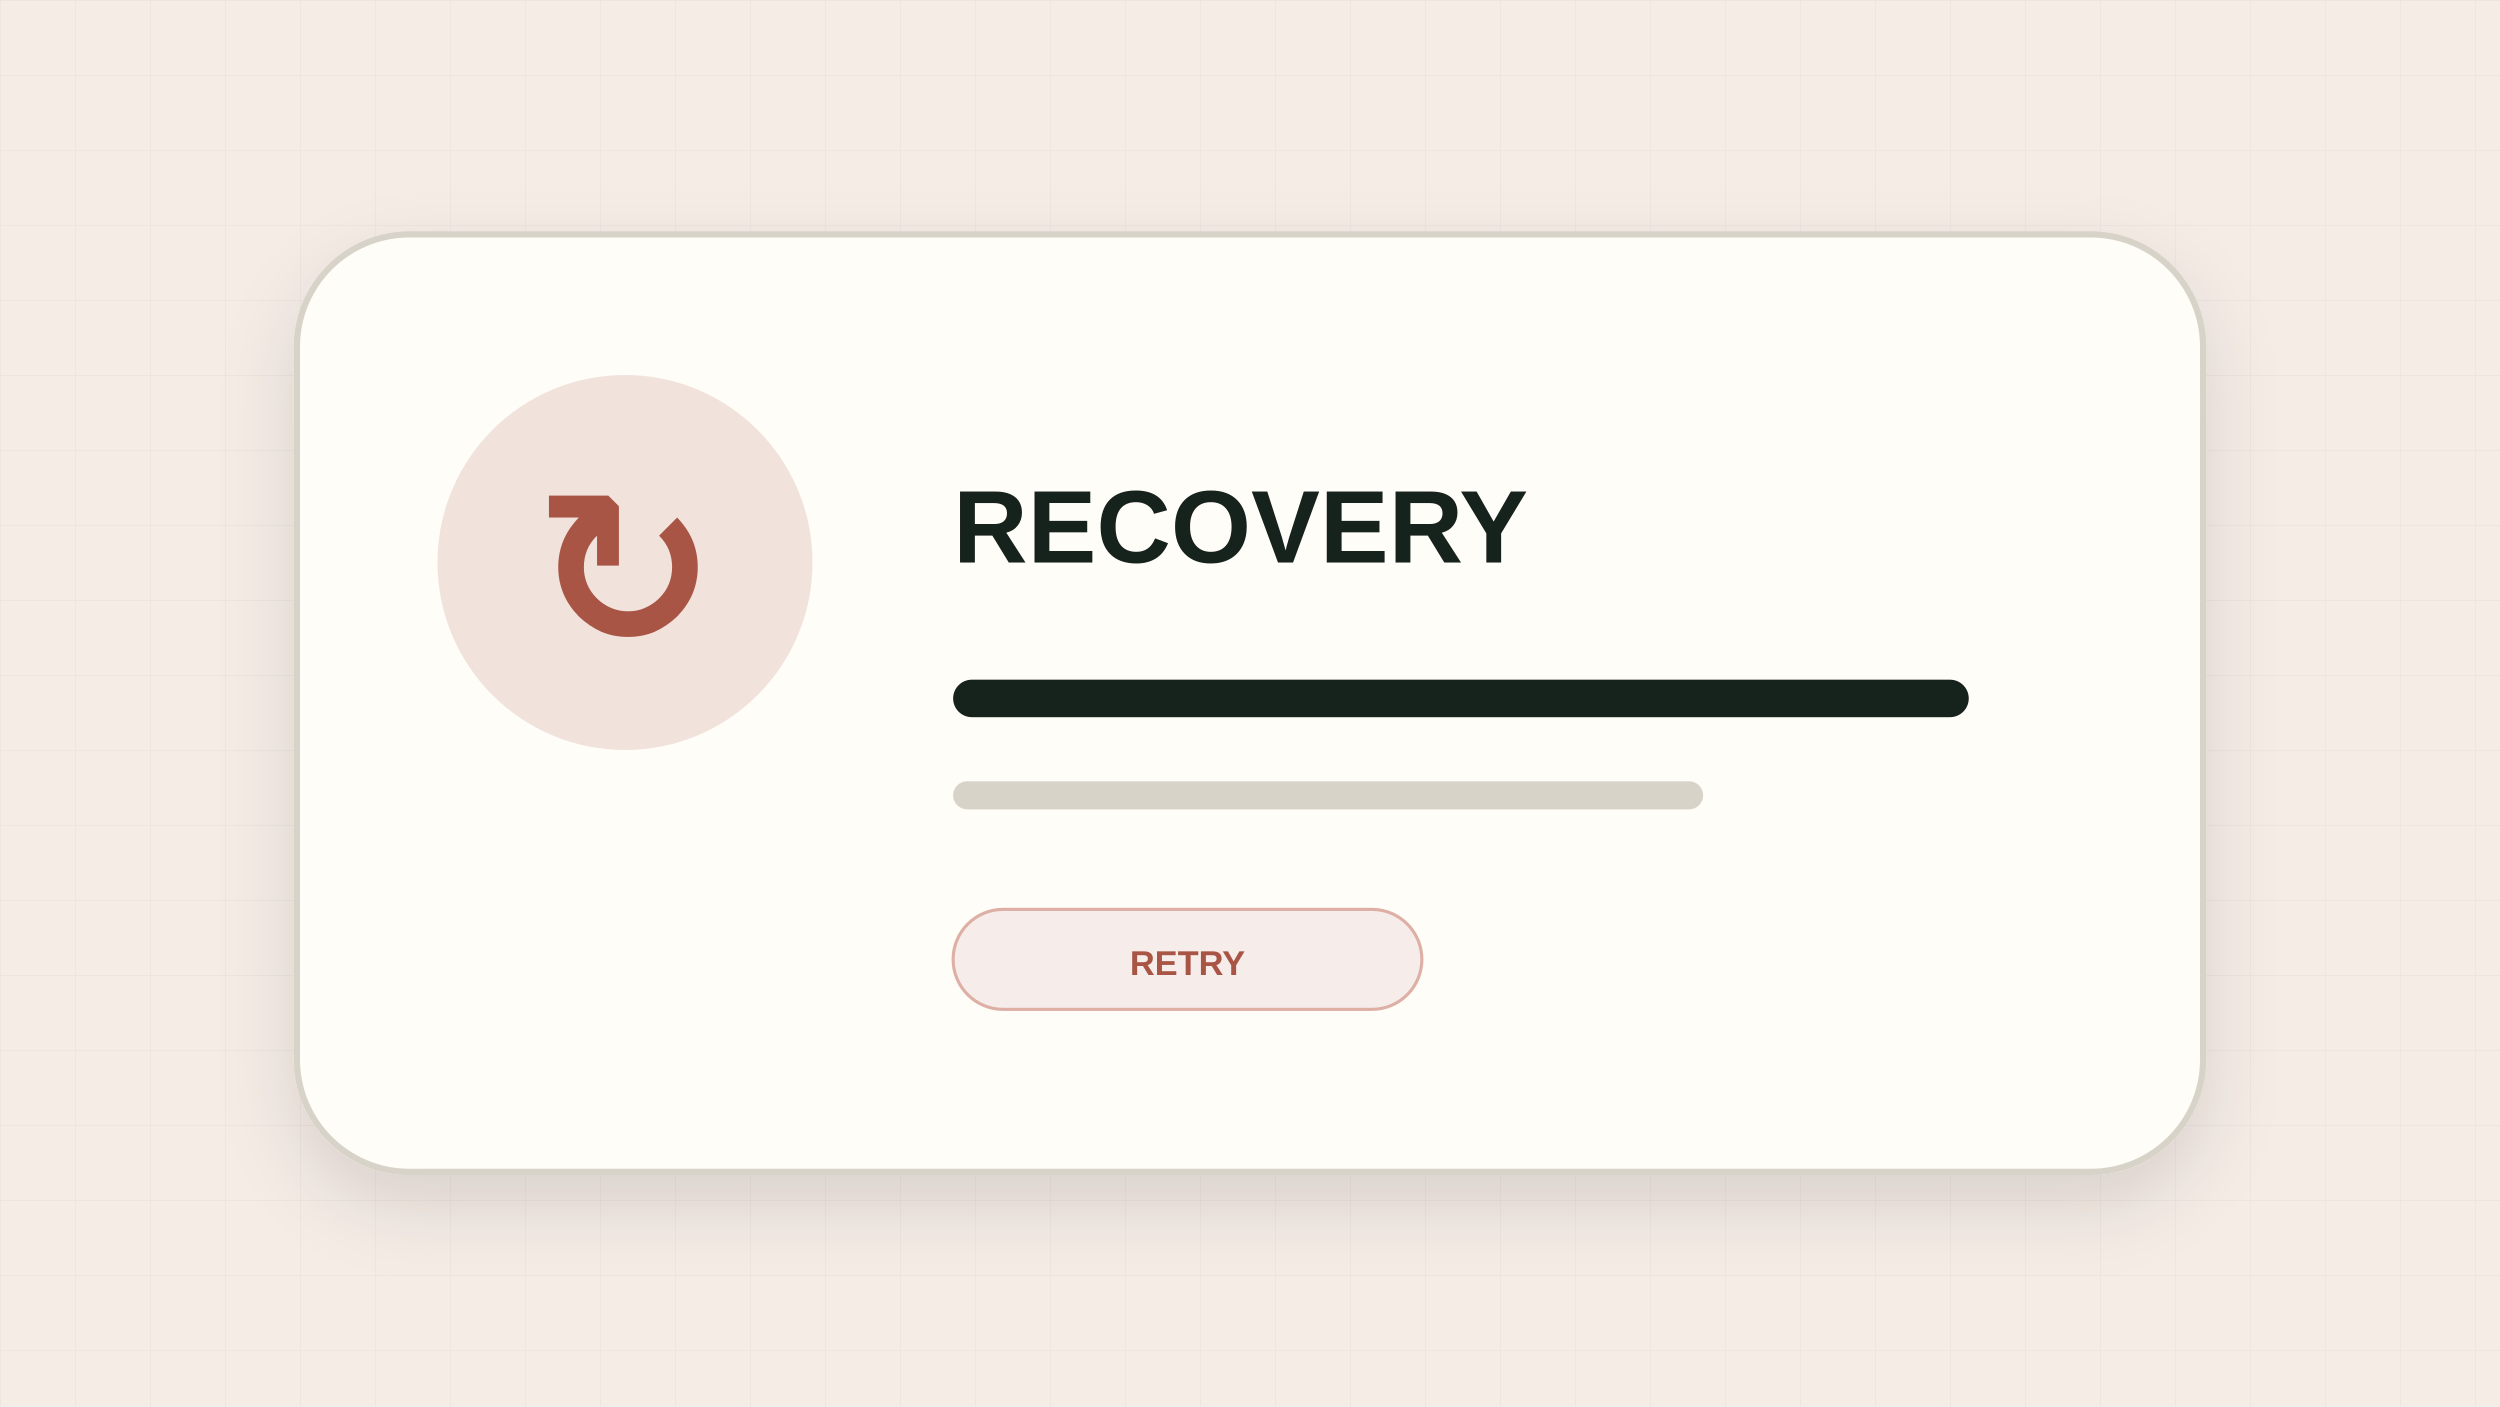
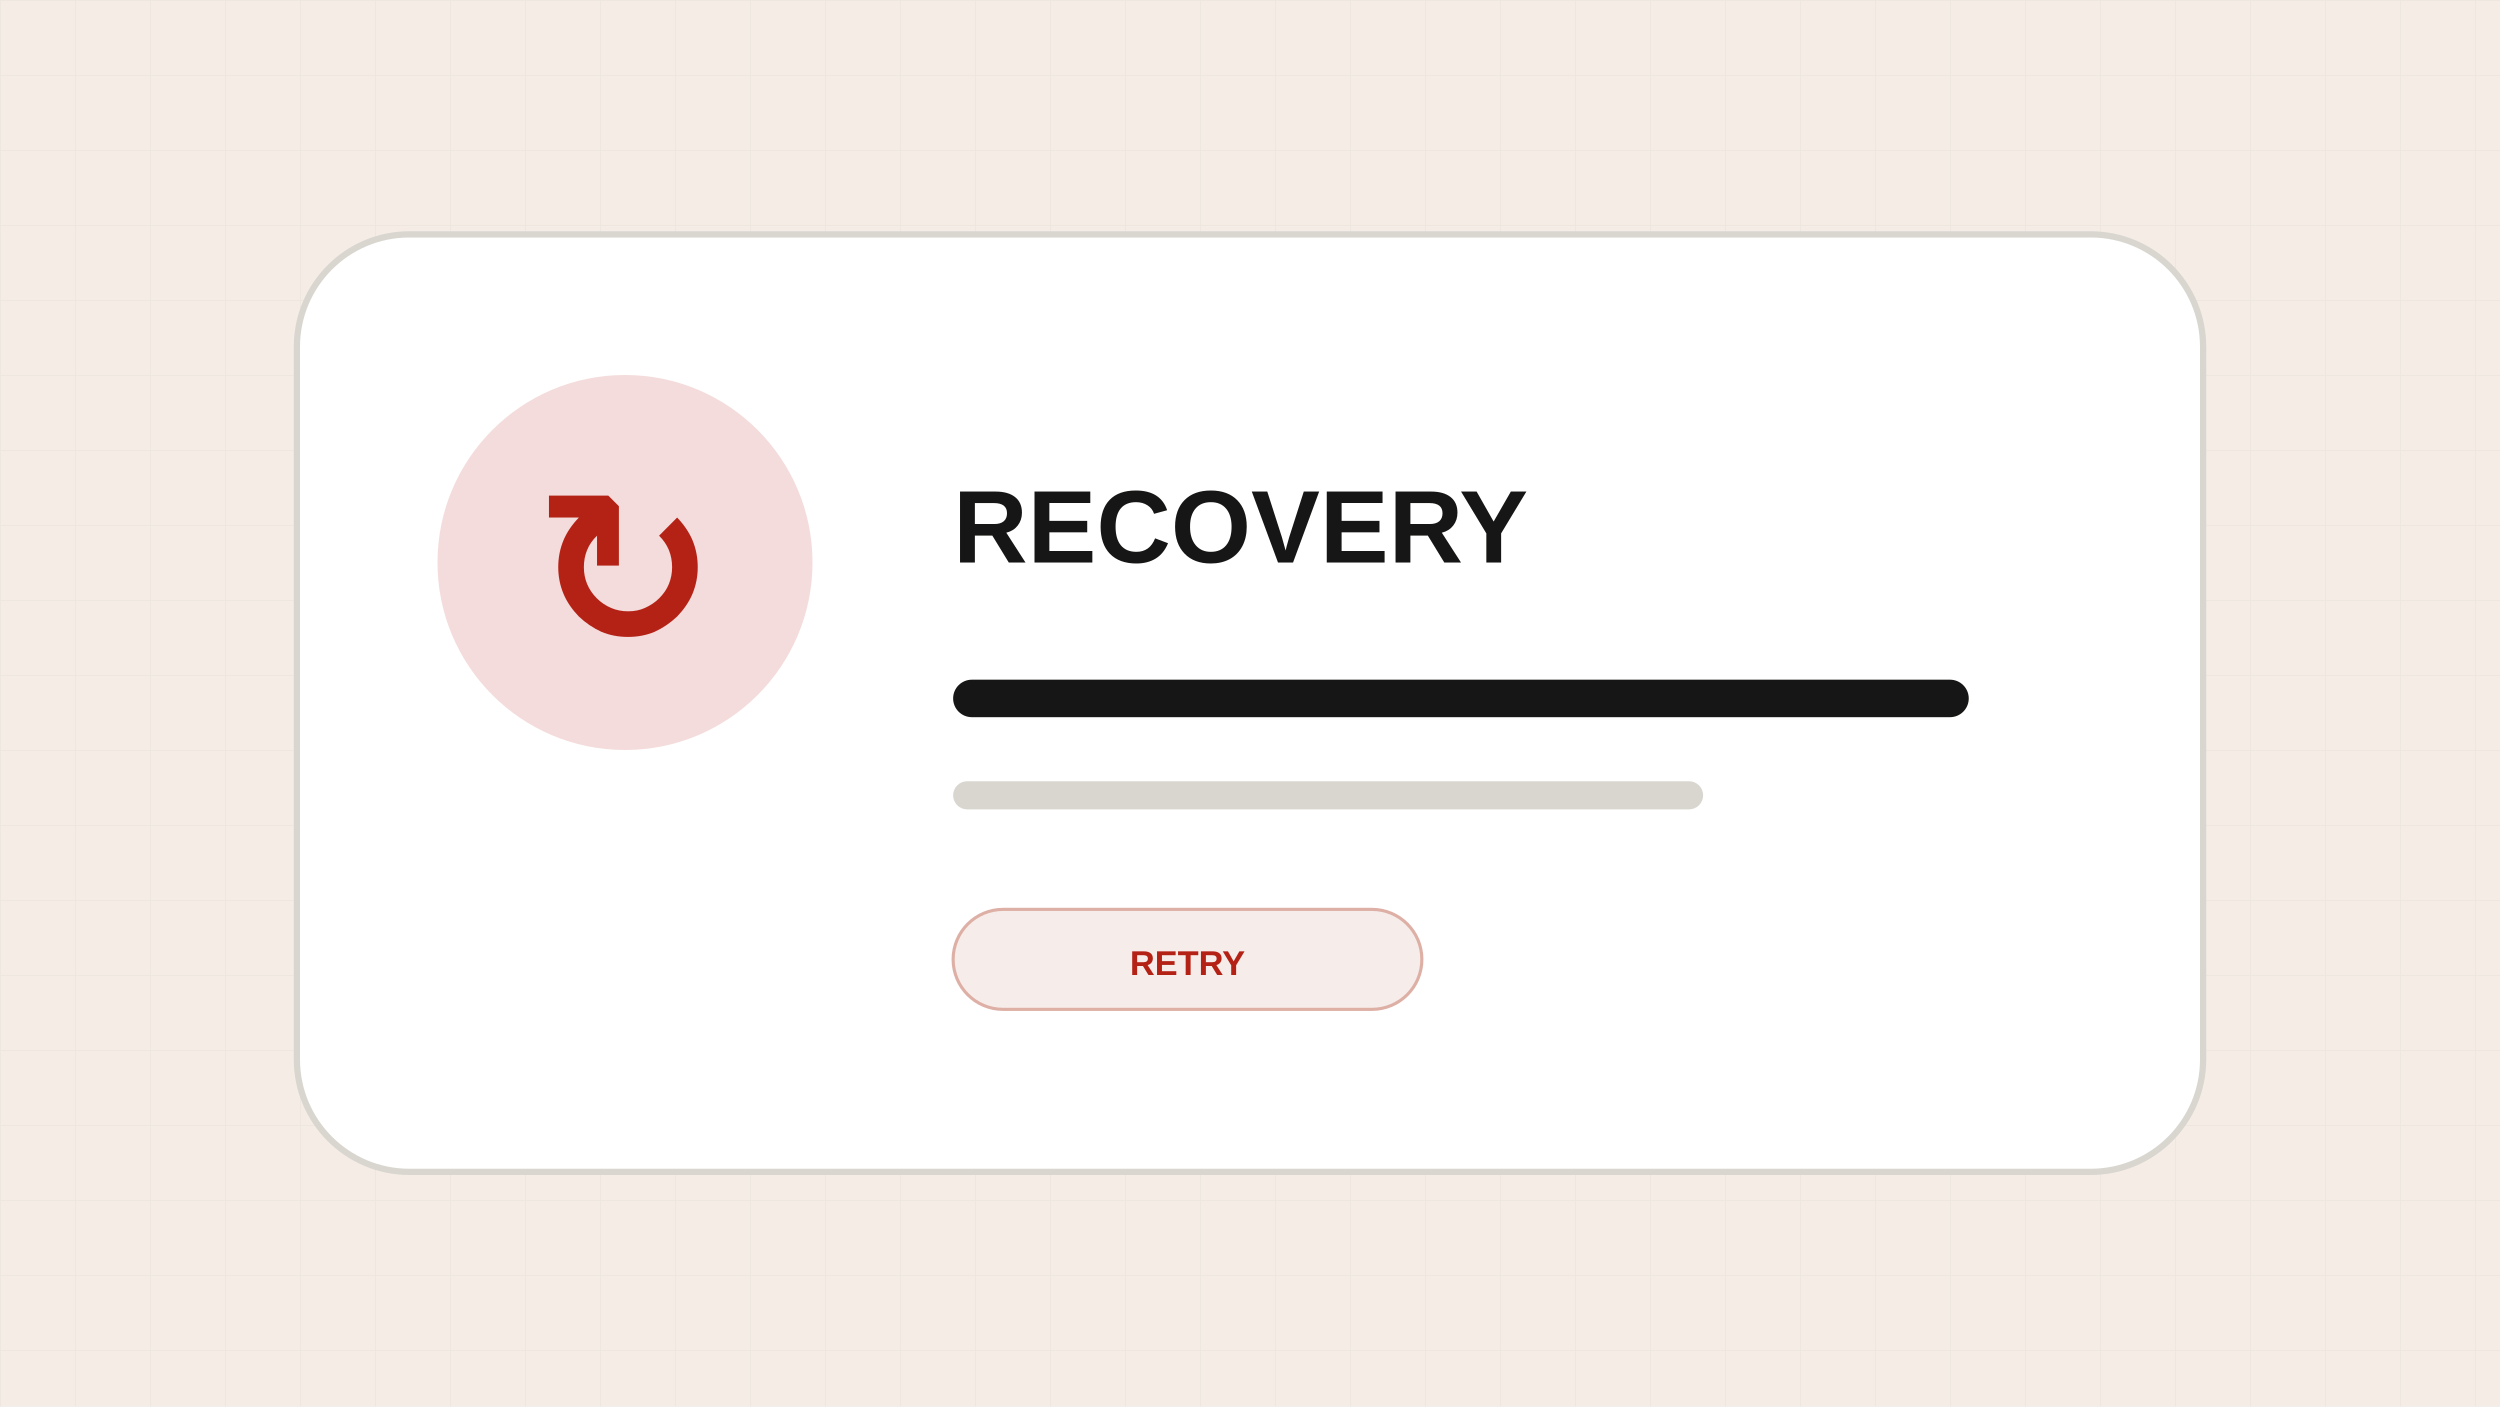
<svg xmlns="http://www.w3.org/2000/svg" width="1600" height="900" viewBox="0 0 1600 900" role="img" aria-label="RUN-006 RECOVERY runner visual">
  <defs>
    <pattern id="grid" width="48" height="48" patternUnits="userSpaceOnUse">
-       <path d="M48 0H0V48" fill="none" stroke="#d8d3c8" stroke-width="1" opacity=".45" />
+       <path d="M48 0H0V48" fill="none" stroke="#d8d6cf" stroke-width="1" opacity=".45" />
    </pattern>
    <filter id="shadow" x="-20%" y="-20%" width="140%" height="160%">
-       <feDropShadow dx="0" dy="20" stdDeviation="24" flood-color="#17201d" flood-opacity=".12" />
+       <feDropShadow dx="0" dy="0" stdDeviation="0" flood-opacity="0" />
    </filter>
  </defs>
  <rect width="1600" height="900" rx="0" fill="#f5ece6" />
  <rect width="1600" height="900" fill="url(#grid)" opacity=".7" />
  <g transform="translate(190 150)" filter="url(#shadow)">
-     <rect width="1220" height="600" rx="72" fill="#fffdf8" stroke="#d8d3c8" stroke-width="4" />
-     <circle cx="210" cy="210" r="120" fill="#a85545" opacity=".16" />
-     <text x="210" y="264" fill="#a85545" font-family="Arial, 'Noto Sans KR', sans-serif" font-size="140" font-weight="800" text-anchor="middle">↻</text>
-     <text x="420" y="210" fill="#18201d" font-family="Arial, 'Noto Sans KR', sans-serif" font-size="66" font-weight="800" text-anchor="start">RECOVERY</text>
-     <rect x="420" y="285" width="650" height="24" rx="12" fill="#18201d" />
-     <rect x="420" y="350" width="480" height="18" rx="9" fill="#d8d3c8" />
+     <rect width="1220" height="600" rx="72" fill="#ffffff" stroke="#d8d6cf" stroke-width="4" />
+     <circle cx="210" cy="210" r="120" fill="#b42318" opacity=".16" />
+     <text x="210" y="264" fill="#b42318" font-family="Arial, 'Noto Sans KR', sans-serif" font-size="140" font-weight="800" text-anchor="middle">↻</text>
+     <text x="420" y="210" fill="#171714" font-family="Arial, 'Noto Sans KR', sans-serif" font-size="66" font-weight="800" text-anchor="start">RECOVERY</text>
+     <rect x="420" y="285" width="650" height="24" rx="12" fill="#171714" />
+     <rect x="420" y="350" width="480" height="18" rx="9" fill="#d8d6cf" />
    <g>
      <rect x="420" y="432" width="300" height="64" rx="32" fill="#f6ece9" stroke="#ddafa5" stroke-width="2" />
-       <text x="570" y="474" fill="#a85545" font-family="Arial, 'Noto Sans KR', sans-serif" font-size="22" font-weight="700" text-anchor="middle">RETRY</text>
+       <text x="570" y="474" fill="#b42318" font-family="Arial, 'Noto Sans KR', sans-serif" font-size="22" font-weight="700" text-anchor="middle">RETRY</text>
    </g>
  </g>
</svg>
